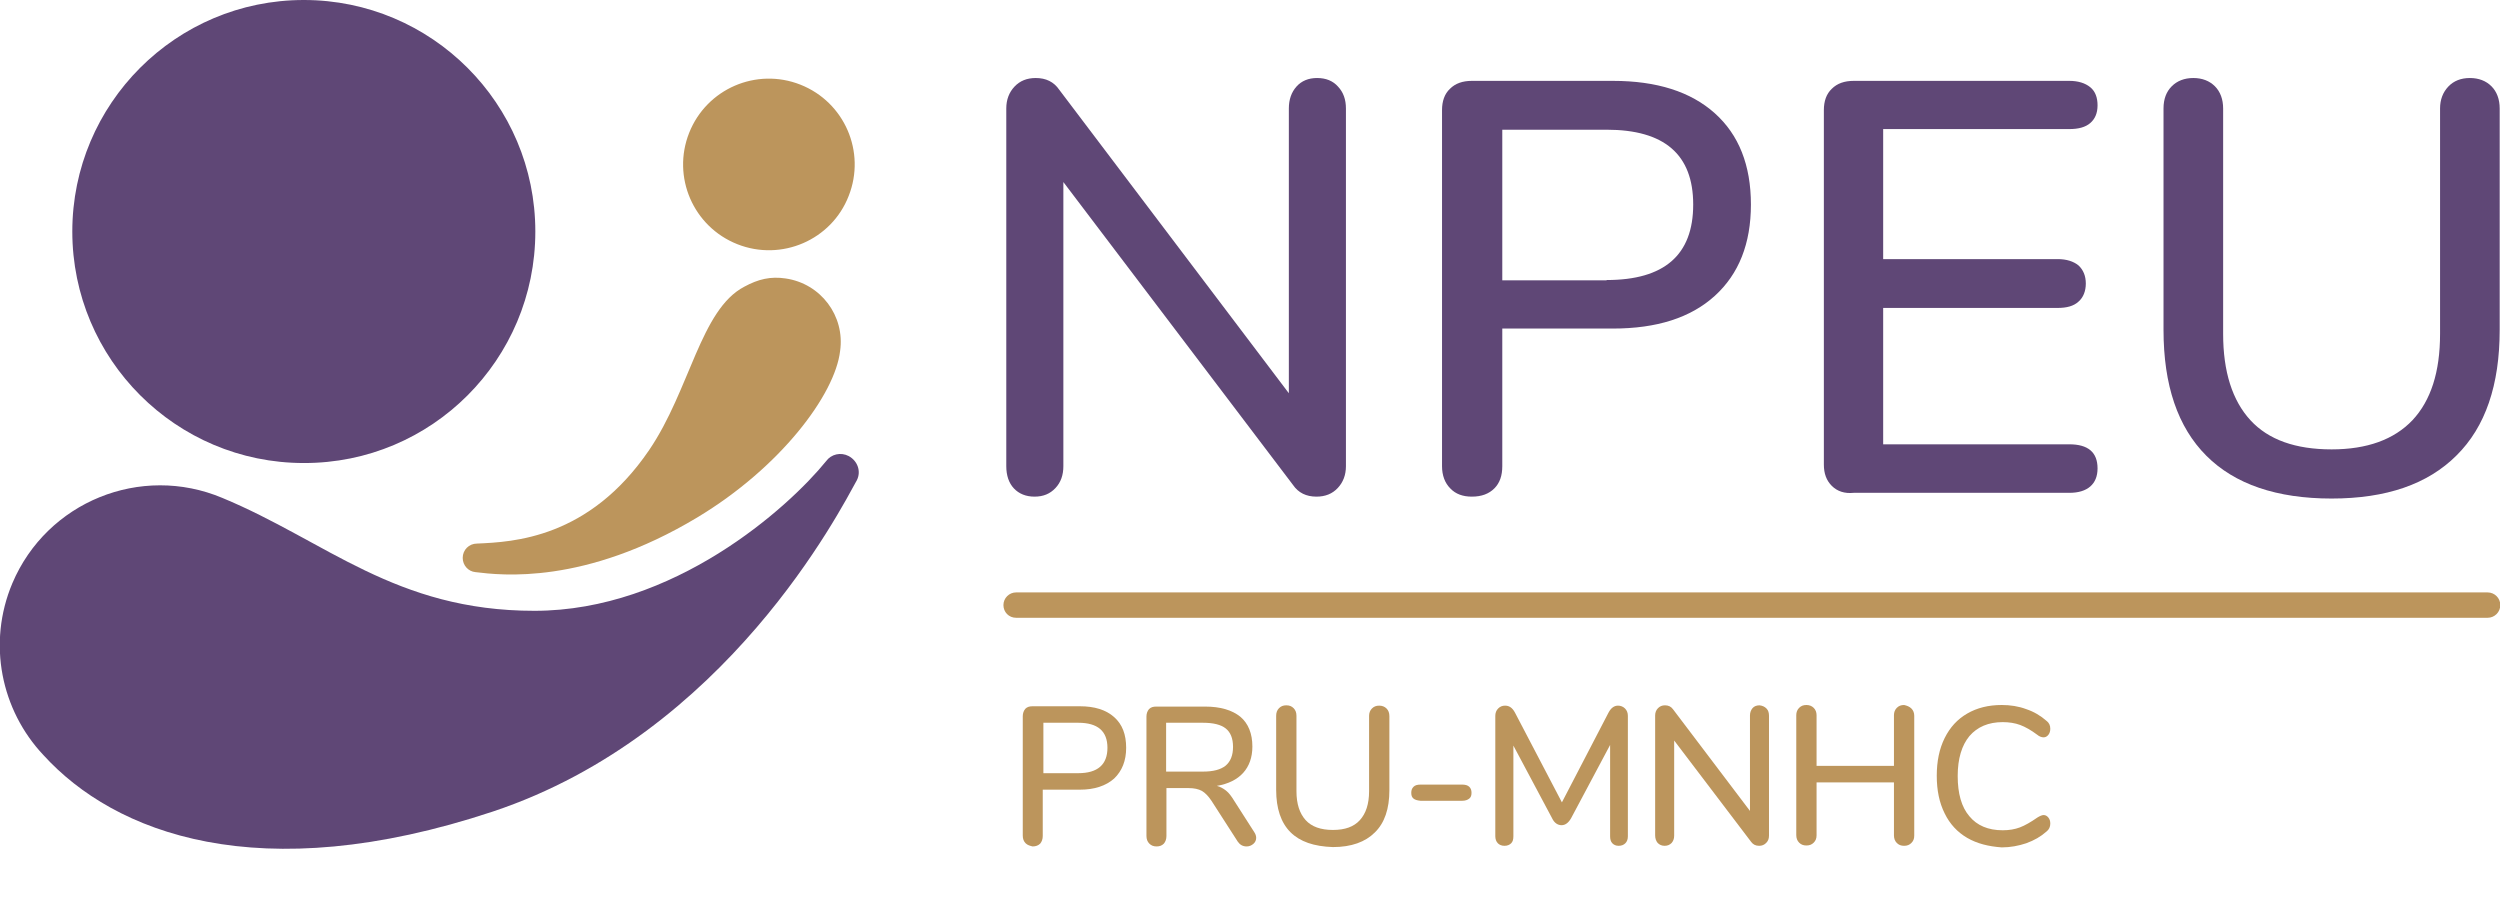
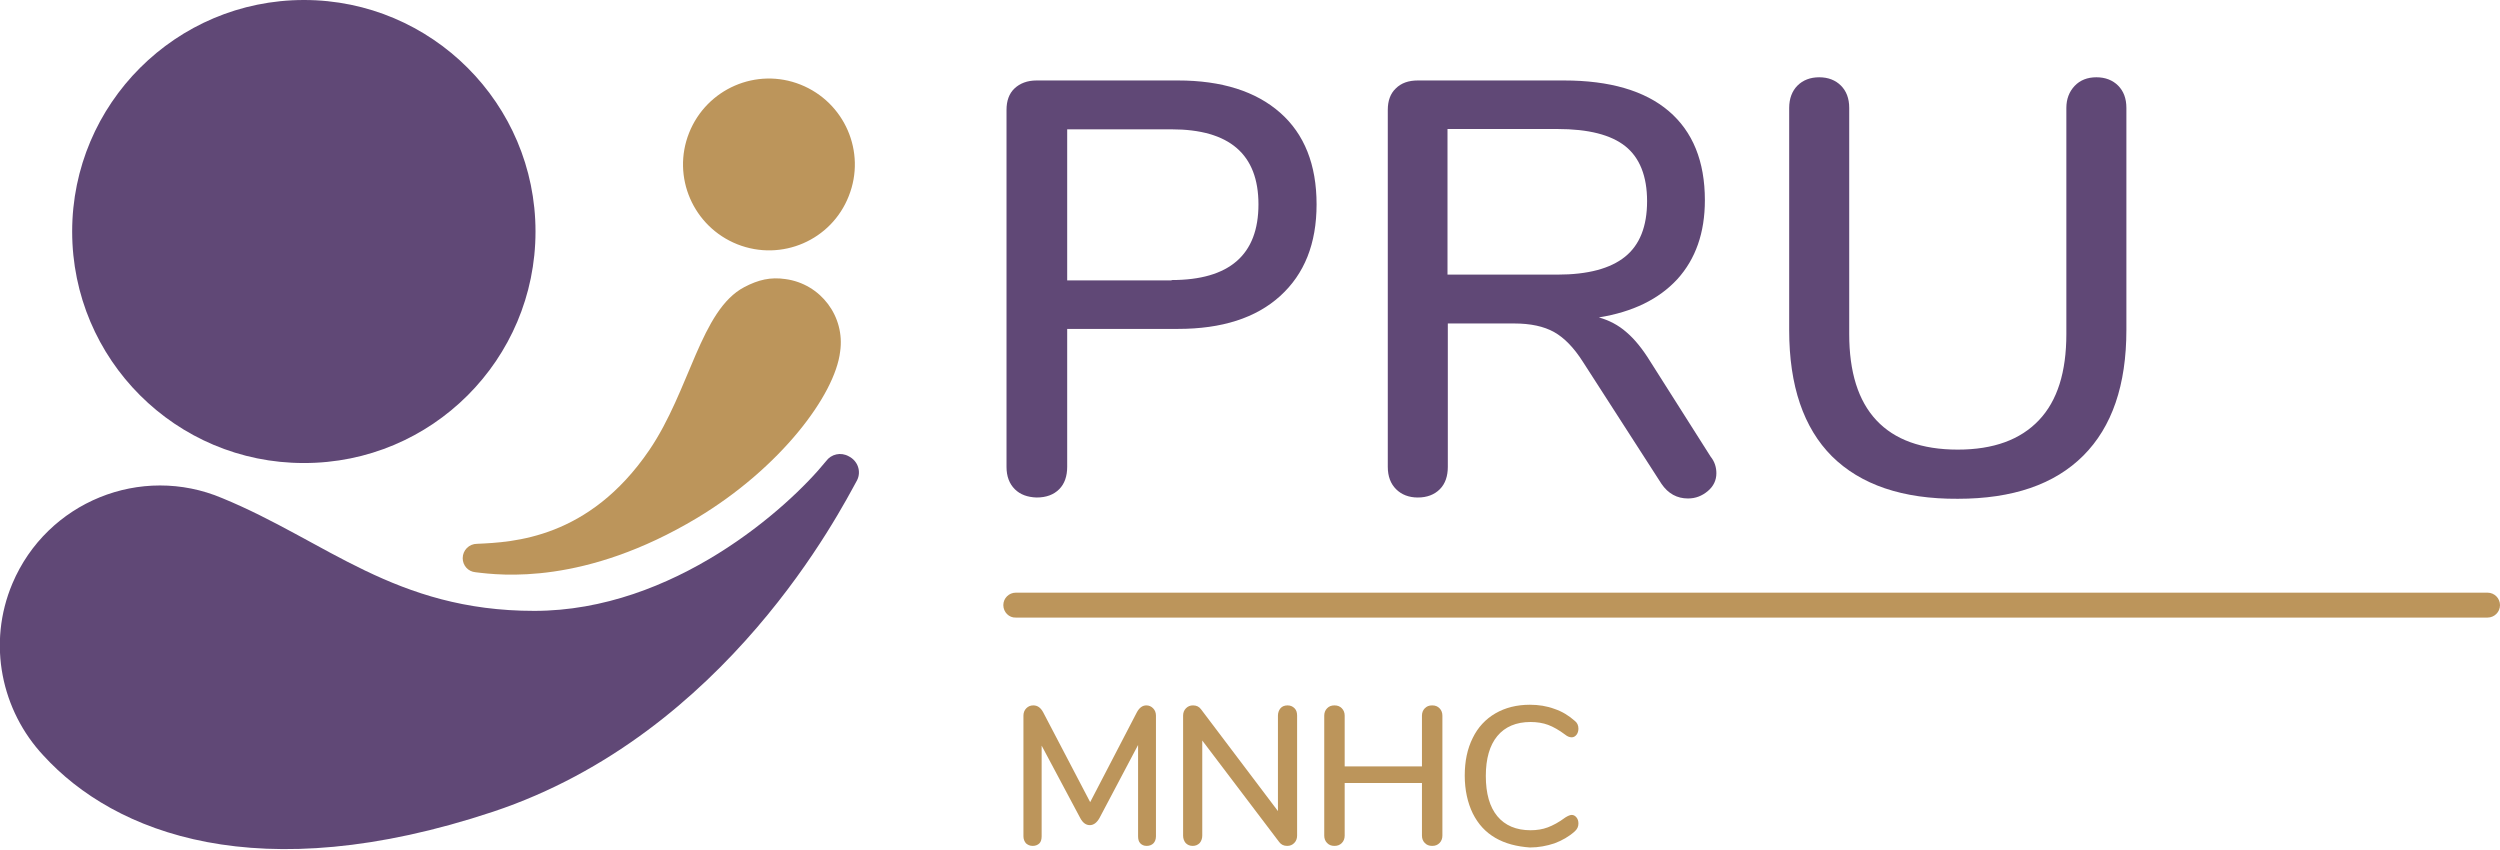
- <svg xmlns="http://www.w3.org/2000/svg" version="1.1" id="Layer_1" x="0px" y="0px" width="788.3px" height="283.5px" viewBox="0 0 788.3 283.5" enable-background="new 0 0 788.3 283.5" xml:space="preserve">
+ <svg xmlns="http://www.w3.org/2000/svg" version="1.1" id="Layer_1" x="0px" y="0px" width="782.9px" height="265.9px" viewBox="0 0 782.9 265.9" enable-background="new 0 0 782.9 265.9" xml:space="preserve">
  <g>
-     <path fill="#BC955C" d="M323.4,265.9c-0.6-0.6-0.9-1.4-0.9-2.4v-37.7c0-0.9,0.3-1.7,0.8-2.3c0.6-0.6,1.3-0.8,2.3-0.8h14.9   c4.6,0,8.2,1.1,10.8,3.4c2.6,2.3,3.8,5.5,3.8,9.7c0,4.1-1.3,7.3-3.8,9.7c-2.6,2.3-6.2,3.5-10.8,3.5h-11.7v14.6c0,1-0.3,1.8-0.8,2.4   c-0.6,0.6-1.4,0.9-2.4,0.9C324.8,266.7,324,266.5,323.4,265.9z M340,243.8c6.1,0,9.2-2.7,9.2-8c0-5.3-3.1-7.9-9.2-7.9h-11v15.9H340   z" />
-     <path fill="#BC955C" d="M396.1,264.2c0,0.7-0.3,1.4-0.9,1.9c-0.6,0.5-1.3,0.8-2.1,0.8c-1.2,0-2.1-0.5-2.8-1.5l-8.3-12.9   c-1-1.5-2-2.5-3-3.1c-1.1-0.6-2.5-0.9-4.2-0.9h-7v15.1c0,1-0.3,1.8-0.8,2.4c-0.6,0.6-1.3,0.9-2.3,0.9c-1,0-1.7-0.3-2.3-0.9   c-0.6-0.6-0.9-1.4-0.9-2.4v-37.7c0-0.9,0.3-1.7,0.8-2.3c0.6-0.6,1.3-0.8,2.3-0.8H380c4.8,0,8.5,1.1,11.1,3.2   c2.5,2.1,3.8,5.3,3.8,9.4c0,3.4-1,6.2-2.9,8.3c-1.9,2.1-4.7,3.5-8.3,4.1c1.1,0.3,2,0.8,2.9,1.5s1.7,1.8,2.5,3.1l6.4,10   C395.9,263,396.1,263.6,396.1,264.2z M379.3,243.3c3.2,0,5.6-0.6,7.2-1.9c1.5-1.3,2.3-3.2,2.3-5.9s-0.8-4.6-2.3-5.8   c-1.5-1.2-3.9-1.8-7.2-1.8h-11.6v15.4H379.3z" />
-     <path fill="#BC955C" d="M406.9,262.4c-3-3-4.5-7.5-4.5-13.3v-23.4c0-1,0.3-1.8,0.9-2.4c0.6-0.6,1.3-0.9,2.3-0.9s1.7,0.3,2.3,0.9   c0.6,0.6,0.9,1.4,0.9,2.4v23.8c0,4,1,7,2.9,9.1c1.9,2.1,4.8,3.1,8.6,3.1c3.8,0,6.6-1,8.5-3.1c1.9-2.1,2.9-5.1,2.9-9.1v-23.8   c0-0.9,0.3-1.7,0.9-2.3c0.6-0.6,1.3-0.9,2.3-0.9c0.9,0,1.7,0.3,2.3,0.9c0.6,0.6,0.9,1.4,0.9,2.4v23.4c0,5.8-1.5,10.3-4.6,13.3   c-3,3-7.4,4.6-13.2,4.6C414.3,266.9,409.9,265.4,406.9,262.4z" />
-     <path fill="#BC955C" d="M445.7,251.8c-0.5-0.4-0.7-1-0.7-1.8c0-0.8,0.2-1.4,0.7-1.9c0.5-0.5,1.2-0.7,2.2-0.7h13.2   c0.9,0,1.7,0.2,2.2,0.7c0.5,0.5,0.7,1.1,0.7,1.9c0,0.8-0.2,1.4-0.7,1.8c-0.5,0.4-1.2,0.7-2.2,0.7h-13.2   C446.9,252.4,446.2,252.2,445.7,251.8z" />
-     <path fill="#BC955C" d="M512.4,223.4c0.6,0.6,0.9,1.4,0.9,2.3v38c0,1-0.3,1.7-0.8,2.2c-0.5,0.5-1.2,0.8-2.1,0.8   c-0.9,0-1.5-0.3-2-0.8s-0.7-1.3-0.7-2.2v-28.8L495.4,258c-0.8,1.4-1.8,2.2-3,2.2c-1.2,0-2.3-0.7-3-2.2l-12.2-22.9v28.6   c0,1-0.2,1.7-0.7,2.2s-1.2,0.8-2.1,0.8c-0.9,0-1.6-0.3-2.1-0.8s-0.8-1.3-0.8-2.2v-38c0-0.9,0.3-1.7,0.9-2.3   c0.6-0.6,1.3-0.9,2.2-0.9c1.3,0,2.3,0.7,3.1,2.2l14.8,28.3l14.7-28.3c0.8-1.5,1.8-2.2,3-2.2C511,222.5,511.8,222.8,512.4,223.4z" />
-     <path fill="#BC955C" d="M557,223.4c0.6,0.6,0.8,1.4,0.8,2.3v37.8c0,1-0.3,1.7-0.9,2.3c-0.6,0.6-1.3,0.9-2.2,0.9   c-1.1,0-1.9-0.4-2.5-1.2l-24.3-32v30c0,1-0.3,1.7-0.8,2.3c-0.6,0.6-1.3,0.9-2.2,0.9s-1.6-0.3-2.2-0.9c-0.5-0.6-0.8-1.4-0.8-2.4   v-37.8c0-0.9,0.3-1.7,0.9-2.3c0.6-0.6,1.3-0.9,2.2-0.9c1.1,0,1.9,0.4,2.5,1.2l24.3,32.1v-30.1c0-0.9,0.3-1.7,0.8-2.3   c0.5-0.6,1.3-0.9,2.2-0.9C555.7,222.5,556.4,222.8,557,223.4z" />
-     <path fill="#BC955C" d="M602.7,223.4c0.6,0.6,0.9,1.4,0.9,2.3v37.8c0,1-0.3,1.7-0.9,2.3c-0.6,0.6-1.3,0.9-2.3,0.9   c-1,0-1.7-0.3-2.3-0.9c-0.6-0.6-0.9-1.4-0.9-2.4v-16.7h-24.4v16.7c0,1-0.3,1.7-0.9,2.3c-0.6,0.6-1.3,0.9-2.3,0.9   c-1,0-1.7-0.3-2.3-0.9c-0.6-0.6-0.9-1.4-0.9-2.4v-37.8c0-0.9,0.3-1.7,0.9-2.3c0.6-0.6,1.3-0.9,2.3-0.9c0.9,0,1.7,0.3,2.3,0.9   c0.6,0.6,0.9,1.4,0.9,2.3v16h24.4v-16c0-0.9,0.3-1.7,0.9-2.3c0.6-0.6,1.3-0.9,2.3-0.9C601.3,222.5,602.1,222.8,602.7,223.4z" />
-     <path fill="#BC955C" d="M620.3,264.2c-3.1-1.8-5.5-4.4-7.1-7.7c-1.7-3.4-2.5-7.3-2.5-11.9c0-4.5,0.8-8.5,2.5-11.9   c1.7-3.4,4-5.9,7.1-7.7s6.7-2.7,10.9-2.7c2.7,0,5.3,0.4,7.7,1.3c2.4,0.8,4.6,2.1,6.4,3.7c0.8,0.6,1.2,1.4,1.2,2.5   c0,0.7-0.2,1.4-0.6,1.9s-0.9,0.8-1.5,0.8c-0.7,0-1.4-0.3-2-0.8c-2-1.5-3.8-2.5-5.4-3.1c-1.6-0.6-3.5-0.9-5.5-0.9   c-4.5,0-8,1.5-10.5,4.4c-2.4,2.9-3.7,7.1-3.7,12.6c0,5.5,1.2,9.8,3.7,12.7c2.4,2.9,5.9,4.4,10.5,4.4c2,0,3.8-0.3,5.4-0.9   c1.6-0.6,3.5-1.7,5.5-3.1c0.8-0.5,1.5-0.8,2-0.8c0.6,0,1.1,0.3,1.5,0.8c0.4,0.5,0.6,1.1,0.6,1.9c0,1-0.4,1.9-1.2,2.5   c-1.8,1.6-3.9,2.8-6.4,3.7c-2.4,0.8-5,1.3-7.7,1.3C627,266.9,623.4,266,620.3,264.2z" />
+     <path fill="#BC955B" d="M361.1,221.8c0.6,0.6,0.9,1.4,0.9,2.3v37.8c0,0.9-0.3,1.7-0.8,2.2c-0.5,0.5-1.2,0.8-2.1,0.8   c-0.9,0-1.5-0.3-2-0.8s-0.7-1.3-0.7-2.2v-28.6l-12.1,22.9c-0.8,1.4-1.8,2.2-3,2.2c-1.2,0-2.2-0.7-3-2.2l-12.1-22.7v28.4   c0,0.9-0.2,1.7-0.7,2.2c-0.5,0.5-1.2,0.8-2.1,0.8c-0.9,0-1.5-0.3-2.1-0.8c-0.5-0.6-0.8-1.3-0.8-2.2v-37.8c0-0.9,0.3-1.7,0.9-2.3   c0.6-0.6,1.3-0.9,2.2-0.9c1.3,0,2.3,0.7,3.1,2.2l14.7,28.1l14.6-28.1c0.8-1.5,1.8-2.2,3-2.2C359.8,220.9,360.5,221.2,361.1,221.8z" />
+     <path fill="#BC955B" d="M405.4,221.8c0.6,0.6,0.8,1.4,0.8,2.3v37.6c0,0.9-0.3,1.7-0.9,2.3c-0.6,0.6-1.3,0.9-2.2,0.9   c-1.1,0-1.9-0.4-2.5-1.2l-24.1-31.8v29.8c0,0.9-0.3,1.7-0.8,2.3c-0.6,0.6-1.3,0.9-2.2,0.9c-0.9,0-1.6-0.3-2.2-0.9   c-0.5-0.6-0.8-1.4-0.8-2.3v-37.6c0-0.9,0.3-1.7,0.9-2.3c0.6-0.6,1.3-0.9,2.2-0.9c1.1,0,1.9,0.4,2.5,1.2l24.1,31.9v-29.9   c0-0.9,0.3-1.7,0.8-2.3c0.5-0.6,1.3-0.9,2.2-0.9S404.8,221.2,405.4,221.8z" />
+     <path fill="#BC955B" d="M450.8,221.8c0.6,0.6,0.9,1.4,0.9,2.3v37.6c0,0.9-0.3,1.7-0.9,2.3c-0.6,0.6-1.3,0.9-2.3,0.9   s-1.7-0.3-2.3-0.9c-0.6-0.6-0.9-1.4-0.9-2.3v-16.5h-24.2v16.5c0,0.9-0.3,1.7-0.9,2.3c-0.6,0.6-1.3,0.9-2.3,0.9s-1.7-0.3-2.3-0.9   c-0.6-0.6-0.9-1.4-0.9-2.3v-37.6c0-0.9,0.3-1.7,0.9-2.3c0.6-0.6,1.3-0.9,2.3-0.9s1.7,0.3,2.3,0.9c0.6,0.6,0.9,1.4,0.9,2.3V240h24.2   v-15.9c0-0.9,0.3-1.7,0.9-2.3c0.6-0.6,1.3-0.9,2.3-0.9S450.2,221.2,450.8,221.8z" />
+     <path fill="#BC955B" d="M468.3,262.4c-3.1-1.8-5.4-4.3-7.1-7.7c-1.6-3.3-2.5-7.3-2.5-11.8c0-4.5,0.8-8.4,2.5-11.8   c1.6-3.3,4-5.9,7.1-7.7s6.7-2.7,10.8-2.7c2.7,0,5.3,0.4,7.7,1.3c2.4,0.8,4.5,2.1,6.3,3.7c0.8,0.6,1.2,1.4,1.2,2.5   c0,0.7-0.2,1.4-0.6,1.9c-0.4,0.5-0.9,0.8-1.5,0.8c-0.7,0-1.4-0.3-2-0.8c-2-1.5-3.8-2.5-5.4-3.1c-1.6-0.6-3.5-0.9-5.5-0.9   c-4.5,0-8,1.5-10.4,4.4c-2.4,2.9-3.6,7.1-3.6,12.5c0,5.5,1.2,9.7,3.6,12.6c2.4,2.9,5.9,4.4,10.4,4.4c2,0,3.8-0.3,5.4-0.9   c1.6-0.6,3.5-1.6,5.5-3.1c0.8-0.5,1.5-0.8,2-0.8c0.6,0,1.1,0.3,1.5,0.8c0.4,0.5,0.6,1.1,0.6,1.9c0,1-0.4,1.8-1.2,2.5   c-1.8,1.6-3.9,2.8-6.3,3.7c-2.4,0.8-5,1.3-7.7,1.3C475,265.1,471.4,264.2,468.3,262.4z" />
  </g>
-   <path fill="#BC955C" d="M316.4,190.8c0-2.2,1.8-4,4-4h464c2.2,0,4,1.8,4,4c0,2.2-1.8,4-4,4h-464C318.1,194.8,316.4,193,316.4,190.8" />
-   <path fill="#5F4776" d="M421.9,27.3c1.7,1.8,2.5,4.1,2.5,6.9V147c0,2.8-0.9,5.1-2.6,6.9c-1.7,1.8-3.9,2.7-6.7,2.7  c-3.2,0-5.7-1.2-7.4-3.7l-72.4-95.5V147c0,2.8-0.8,5.1-2.5,6.9c-1.7,1.8-3.8,2.7-6.6,2.7c-2.7,0-4.9-0.9-6.5-2.6  c-1.6-1.7-2.4-4.1-2.4-7V34.2c0-2.8,0.9-5.1,2.6-6.9c1.7-1.8,3.9-2.7,6.7-2.7c3.2,0,5.7,1.2,7.4,3.7l72.4,95.7V34.2  c0-2.8,0.8-5.1,2.4-6.9c1.6-1.8,3.8-2.7,6.5-2.7C418.1,24.6,420.3,25.5,421.9,27.3" />
-   <path fill="#5F4776" d="M457.3,154c-1.7-1.7-2.6-4.1-2.6-7V34.7c0-2.8,0.8-5.1,2.5-6.7c1.7-1.7,4-2.5,6.9-2.5h44.5  c13.8,0,24.5,3.4,32.1,10.2c7.6,6.8,11.4,16.4,11.4,28.8c0,12.3-3.8,21.9-11.4,28.8c-7.6,6.9-18.3,10.3-32.1,10.3h-34.9V147  c0,3-0.8,5.3-2.5,7c-1.7,1.7-4,2.6-7.1,2.6C461.3,156.6,459,155.8,457.3,154 M506.6,88.3c18.2,0,27.3-7.9,27.3-23.8  c0-15.8-9.1-23.6-27.3-23.6h-32.9v47.5H506.6z" />
-   <path fill="#5F4776" d="M577.6,153.2c-1.7-1.7-2.5-3.9-2.5-6.7V34.7c0-2.8,0.8-5.1,2.5-6.7c1.7-1.7,4-2.5,6.9-2.5h68  c2.8,0,5,0.7,6.6,2s2.3,3.3,2.3,5.7c0,2.5-0.8,4.3-2.3,5.6c-1.5,1.3-3.7,1.9-6.6,1.9h-58.7v41h55c2.8,0,5,0.7,6.6,2  c1.5,1.4,2.3,3.3,2.3,5.7s-0.8,4.4-2.3,5.7c-1.5,1.4-3.7,2-6.6,2h-55v43h58.7c5.9,0,8.9,2.5,8.9,7.6c0,2.5-0.8,4.4-2.3,5.7  s-3.7,2-6.6,2h-68C581.6,155.7,579.3,154.9,577.6,153.2" />
-   <path fill="#5F4776" d="M695.7,143.7c-9-9-13.5-22.2-13.5-39.7V34.2c0-3,0.9-5.3,2.6-7c1.7-1.7,4-2.6,6.8-2.6c2.8,0,5.1,0.9,6.8,2.6  c1.7,1.7,2.6,4.1,2.6,7v71.1c0,11.9,2.9,21,8.6,27.2c5.7,6.2,14.3,9.2,25.6,9.2c11.2,0,19.7-3.1,25.5-9.2c5.8-6.2,8.7-15.2,8.7-27.2  V34.2c0-2.8,0.9-5.1,2.6-6.9c1.7-1.8,4-2.7,6.8-2.7c2.8,0,5.1,0.9,6.8,2.6c1.7,1.7,2.6,4.1,2.6,7V104c0,17.4-4.5,30.6-13.6,39.6  c-9.1,9.1-22.2,13.6-39.4,13.6C717.9,157.2,704.7,152.7,695.7,143.7" />
-   <path fill="#5F4776" d="M168.8,73c0-40.3-32.7-73-73-73c-40.3,0-73,32.7-73,73c0,40.3,32.7,73,73,73  C136.1,146.1,168.8,113.4,168.8,73" />
-   <path fill="#BC955C" d="M267.6,61.8c5.5-13.9-1.3-29.6-15.2-35.1c-13.9-5.5-29.6,1.3-35.1,15.2c-5.5,13.9,1.3,29.6,15.2,35.1  C246.4,82.5,262.2,75.7,267.6,61.8" />
-   <path fill="#BC955C" d="M149.9,180.4c8.1,1,34.4,4.1,69.9-17.2c26.3-15.8,43.5-38.8,45.1-52.5c1.6-11.1-6.1-21.3-17.2-22.9  c-4.7-0.7-8.6,0.2-13,2.6c-13.8,7.2-17.1,32.5-30,51.5c-19,27.9-42.9,29-54.3,29.5c-2.5,0-4.5,2-4.5,4.5  C145.9,178.3,147.7,180.2,149.9,180.4" />
-   <path fill="#5F4776" d="M260.5,145.4c-12,14.8-48.1,47.2-92,47.2c-43.9,0-65.6-22-98.4-35.6c-25.7-10.8-55.3,1.2-66.2,26.9  c-8,19-3.5,40.1,9.8,54.2c22.4,24.6,67.9,42.3,141.7,17.8c73.8-24.6,109.6-95.2,114.8-104.5c1.4-2.8,0.2-6.1-2.6-7.6  C265.1,142.5,262.1,143.2,260.5,145.4" />
+   <path fill="#BC955B" d="M314.2,189.5c0-2.2,1.8-3.9,3.9-3.9H779c2.2,0,3.9,1.8,3.9,3.9c0,2.2-1.8,3.9-3.9,3.9H318.1  C316,193.5,314.2,191.7,314.2,189.5" />
+   <path fill="#604876" d="M167.7,72.5C167.7,32.5,135.2,0,95.2,0C55.1,0,22.6,32.5,22.6,72.5c0,40.1,32.5,72.5,72.5,72.5  C135.2,145.1,167.7,112.6,167.7,72.5" />
+   <path fill="#BC955B" d="M265.8,61.4c5.5-13.8-1.3-29.4-15.1-34.9c-13.8-5.5-29.4,1.3-34.9,15.1c-5.5,13.8,1.3,29.4,15.1,34.9  C244.8,82,260.4,75.2,265.8,61.4" />
+   <path fill="#BC955B" d="M148.9,179.2c8,1,34.2,4.1,69.4-17c26.1-15.7,43.2-38.5,44.8-52.1c1.6-11-6.1-21.2-17.1-22.7  c-4.7-0.7-8.5,0.2-12.9,2.5c-13.7,7.2-17,32.3-29.8,51.1c-18.9,27.7-42.6,28.8-53.9,29.3c-2.5,0-4.5,2-4.5,4.5  C144.9,177.1,146.6,179,148.9,179.2" />
+   <path fill="#604876" d="M258.7,144.4c-11.9,14.7-47.8,46.9-91.4,46.9c-43.6,0-65.1-21.9-97.7-35.3c-25.5-10.8-54.9,1.2-65.7,26.7  c-8,18.9-3.4,39.9,9.7,53.9c22.3,24.4,67.4,42,140.8,17.6c73.3-24.4,108.9-94.6,114-103.8c1.4-2.8,0.2-6.1-2.6-7.5  C263.3,141.5,260.3,142.2,258.7,144.4" />
+   <g>
+     <path fill="#604876" d="M317.8,153.2c-1.7-1.7-2.6-4-2.6-7V34.4c0-2.8,0.8-5.1,2.5-6.7s4-2.5,6.9-2.5h44.3c13.7,0,24.4,3.4,32,10.1   c7.6,6.7,11.4,16.3,11.4,28.7c0,12.3-3.8,21.8-11.4,28.7c-7.6,6.9-18.3,10.3-32,10.3h-34.7v43.2c0,2.9-0.8,5.3-2.5,7   c-1.7,1.7-4,2.6-7.1,2.6C321.8,155.7,319.5,154.9,317.8,153.2z M366.9,87.7c18.1,0,27.2-7.9,27.2-23.7c0-15.7-9.1-23.5-27.2-23.5   h-32.7v47.3H366.9z" />
+     <path fill="#604876" d="M537.5,148.2c0,2.2-0.9,4.1-2.7,5.6c-1.8,1.5-3.8,2.3-6.2,2.3c-3.4,0-6.2-1.5-8.3-4.6l-24.6-38.2   c-2.8-4.4-5.8-7.5-9-9.3c-3.2-1.8-7.4-2.7-12.5-2.7h-20.8v44.9c0,2.9-0.8,5.3-2.5,7c-1.7,1.7-4,2.6-6.9,2.6c-2.8,0-5.1-0.9-6.8-2.6   c-1.7-1.7-2.6-4-2.6-7V34.4c0-2.8,0.8-5.1,2.5-6.7c1.7-1.7,4-2.5,6.9-2.5h45.8c14.3,0,25.3,3.2,32.8,9.6   c7.5,6.4,11.3,15.7,11.3,27.9c0,10.2-2.9,18.4-8.6,24.7c-5.8,6.3-14,10.3-24.6,12c3.2,0.9,6.1,2.4,8.6,4.6c2.6,2.2,5.1,5.3,7.5,9.2   l18.9,29.8C537,144.6,537.5,146.4,537.5,148.2z M487.7,86c9.6,0,16.6-1.9,21.2-5.6c4.6-3.7,6.9-9.5,6.9-17.4   c0-7.8-2.3-13.6-6.8-17.2c-4.5-3.6-11.6-5.4-21.3-5.4h-34.4V86H487.7z" />
+     <path fill="#604876" d="M573.7,142.9c-8.9-8.9-13.4-22.1-13.4-39.5V33.8c0-2.9,0.9-5.3,2.6-7c1.7-1.7,4-2.6,6.8-2.6   c2.8,0,5.1,0.9,6.8,2.6c1.7,1.7,2.6,4,2.6,7v70.8c0,11.9,2.8,20.9,8.5,27c5.7,6.1,14.2,9.2,25.5,9.2c11.2,0,19.6-3.1,25.4-9.2   c5.8-6.1,8.6-15.1,8.6-27V33.8c0-2.8,0.9-5.1,2.6-6.9c1.7-1.8,4-2.7,6.8-2.7c2.8,0,5.1,0.9,6.8,2.6c1.7,1.7,2.6,4,2.6,7v69.5   c0,17.3-4.5,30.4-13.5,39.4c-9,9-22.1,13.5-39.3,13.5C595.8,156.3,582.7,151.8,573.7,142.9z" />
+   </g>
</svg>
